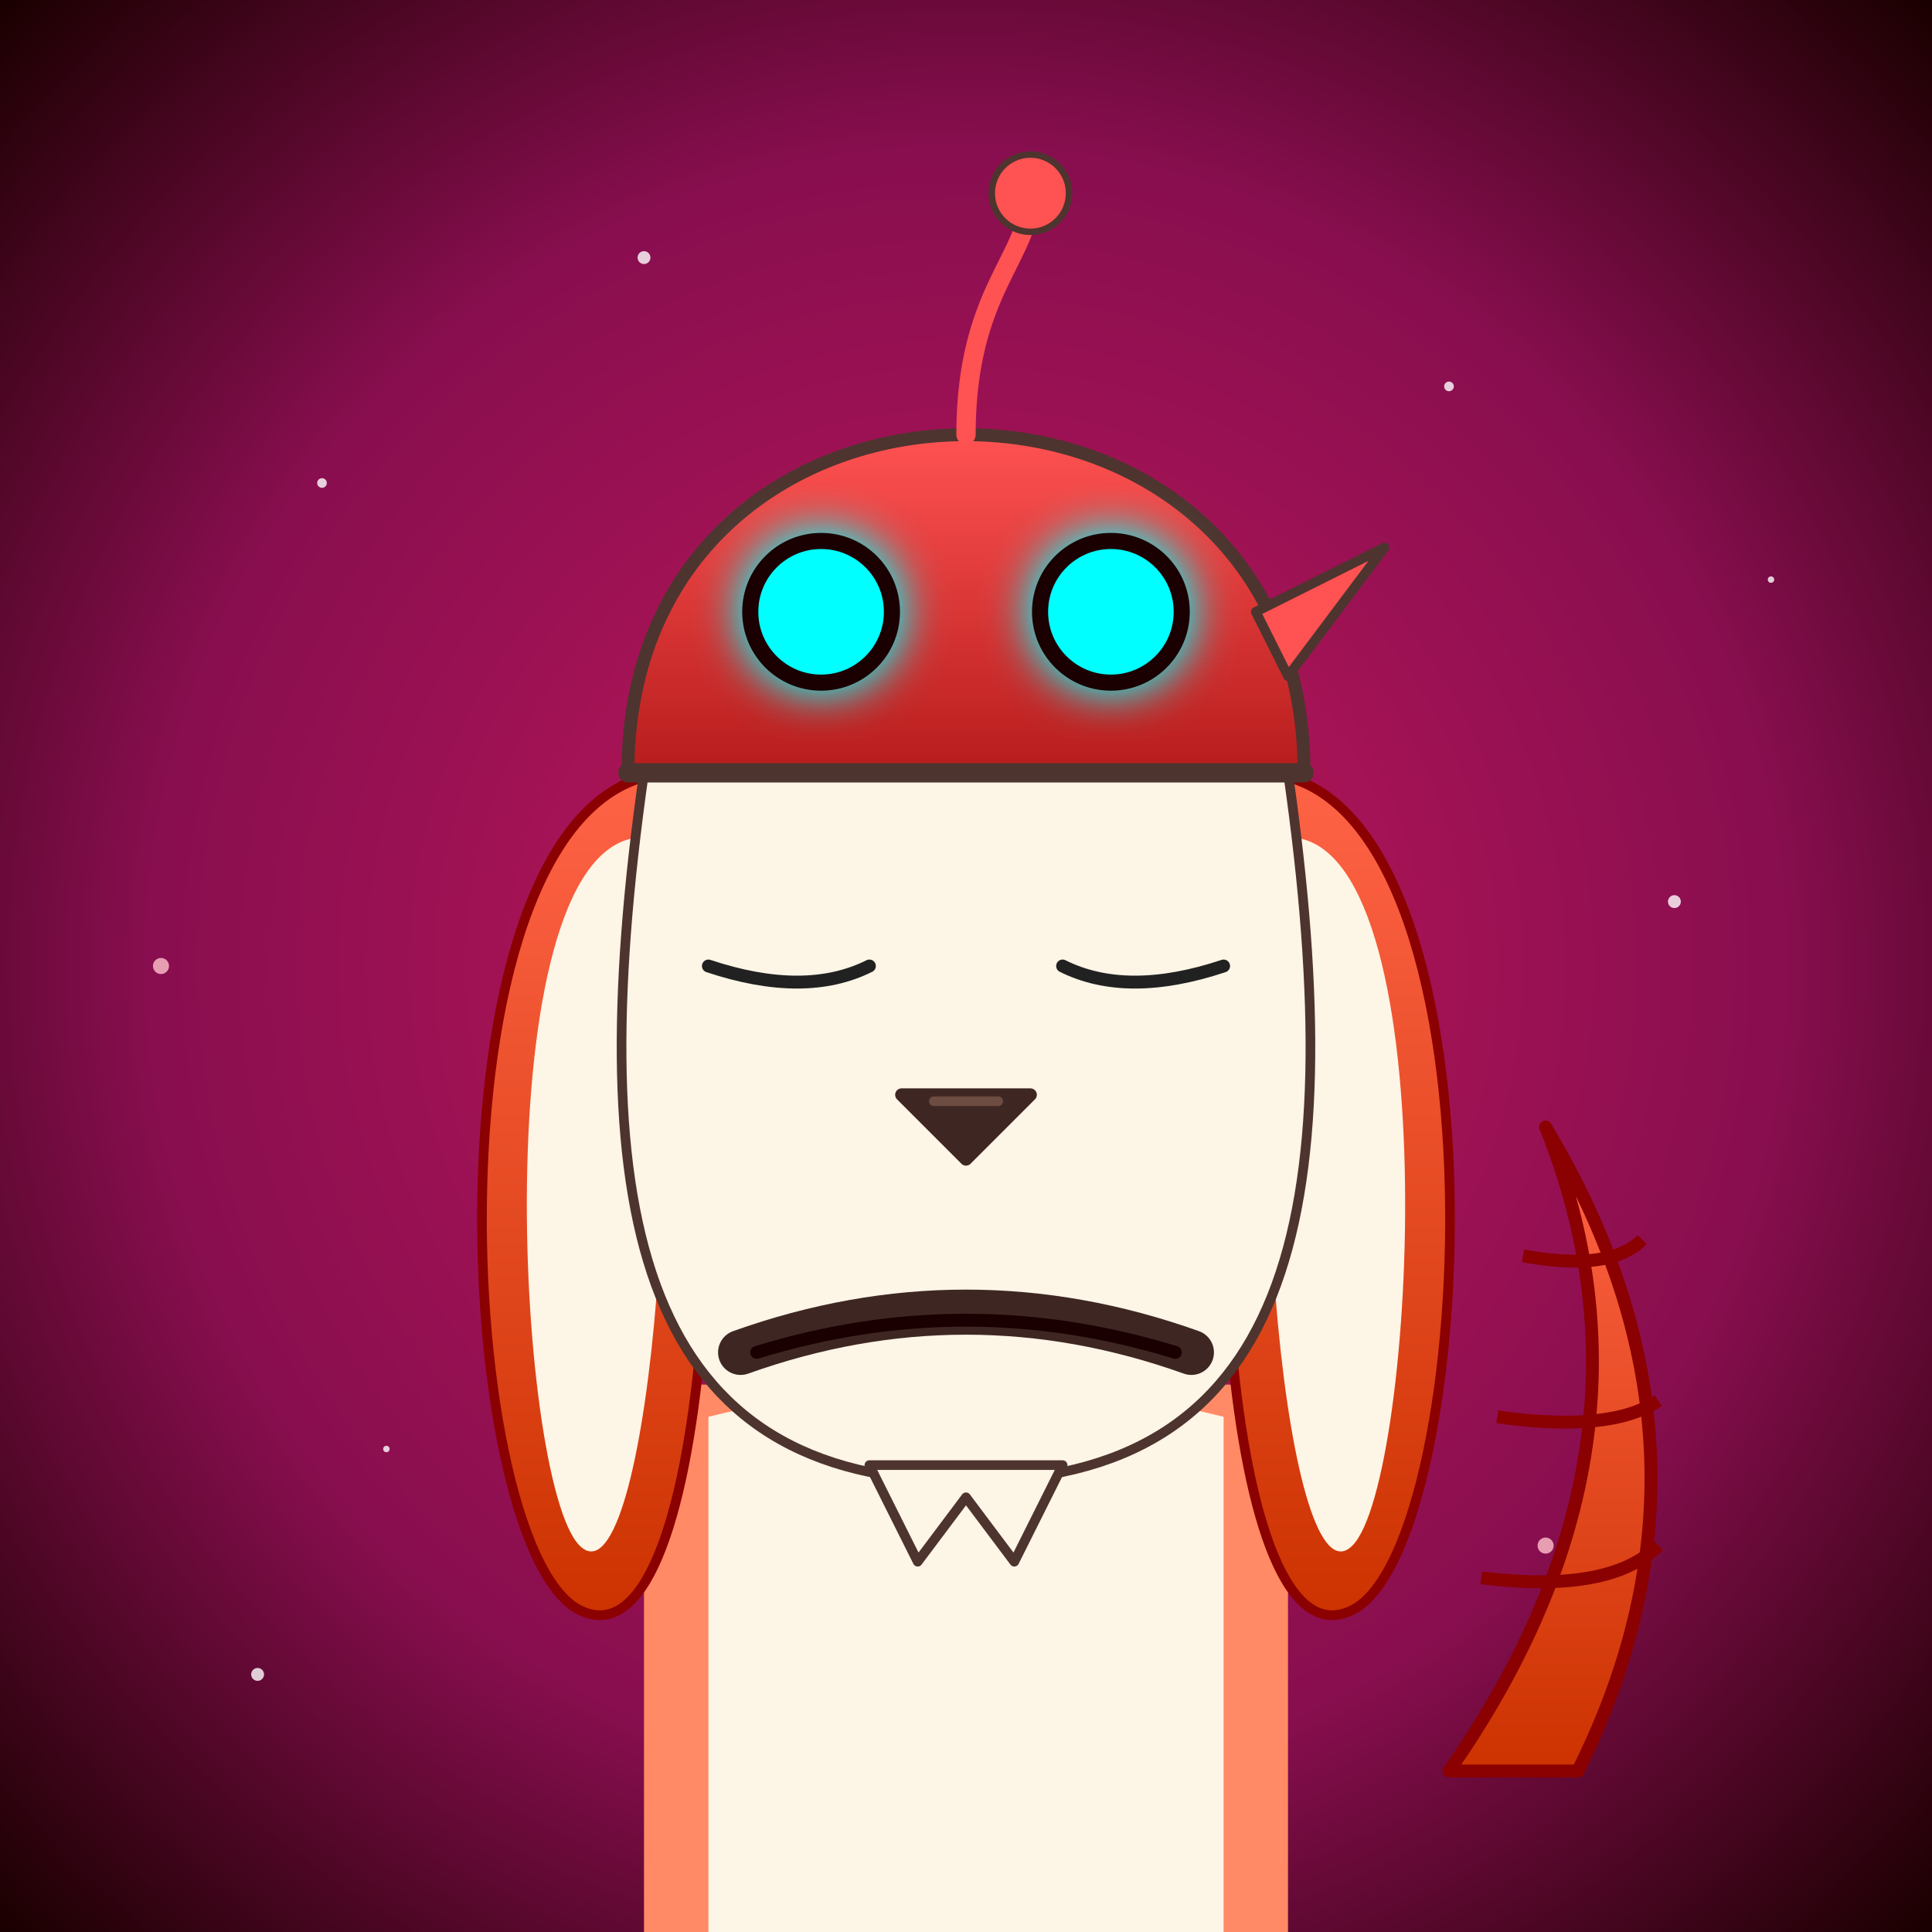
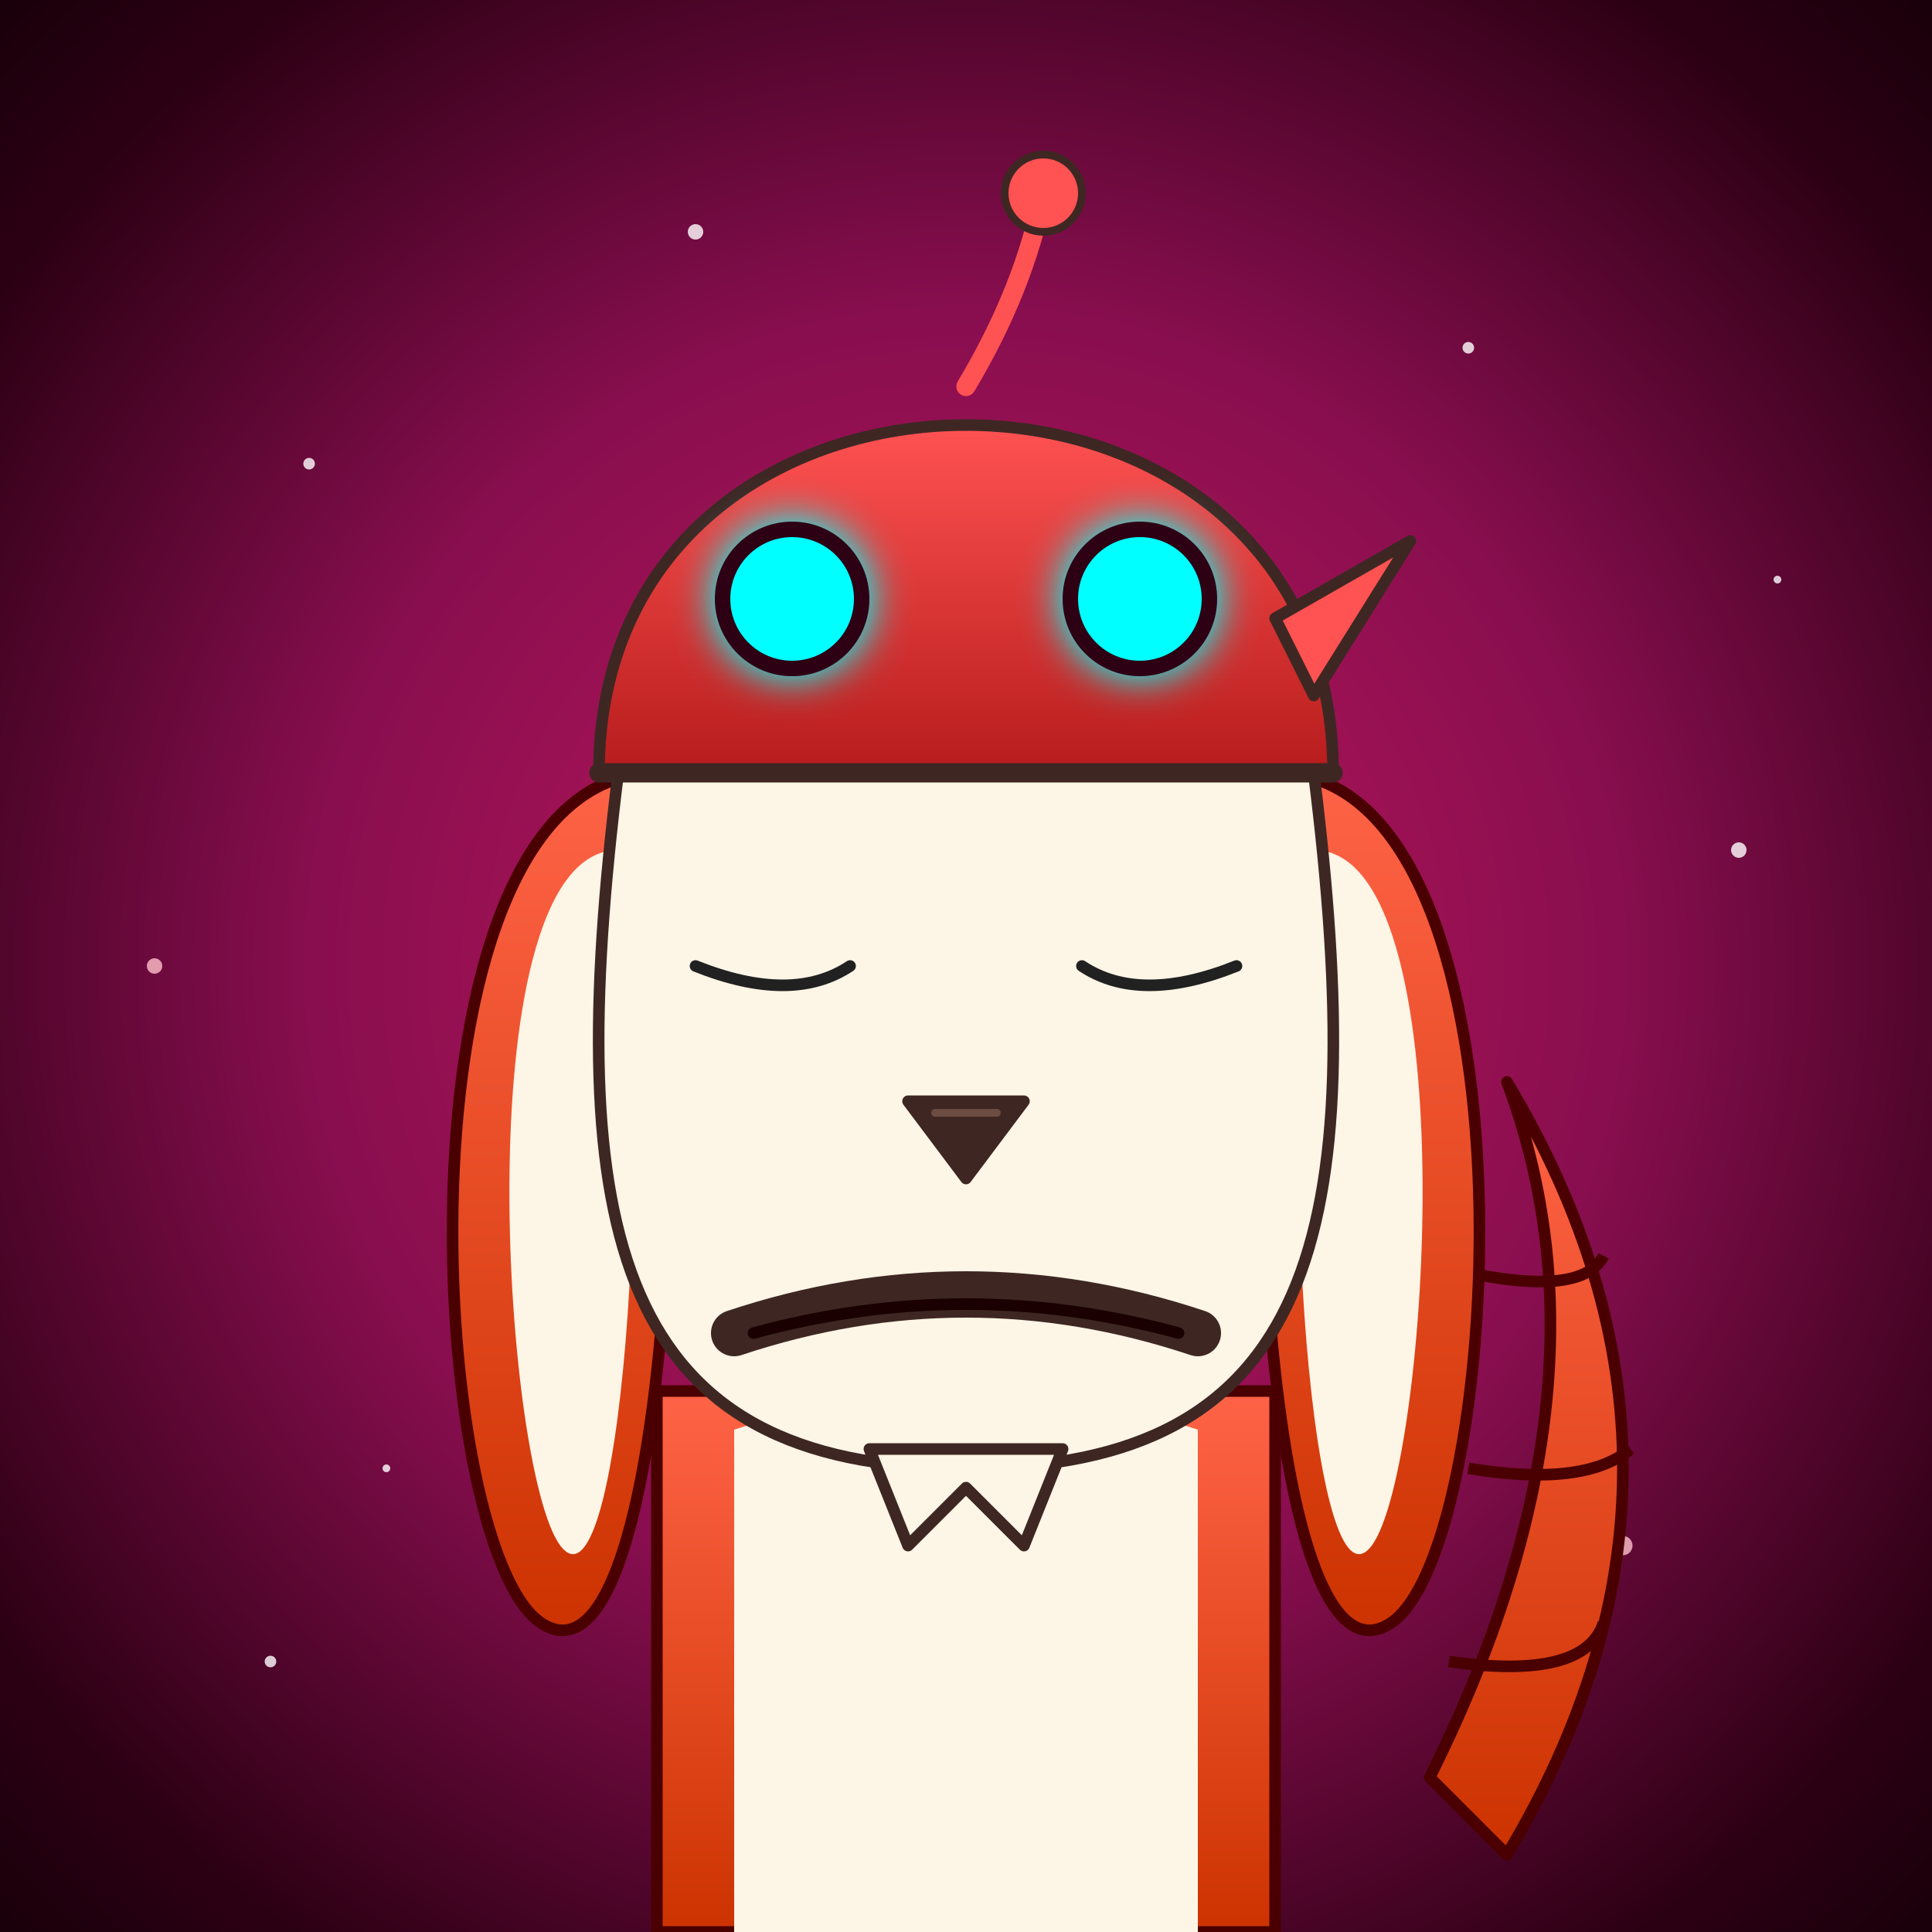
- <svg xmlns="http://www.w3.org/2000/svg" viewBox="0 0 600 600" width="100%" height="100%">
+ <svg xmlns="http://www.w3.org/2000/svg" viewBox="0 0 500 500" width="100%" height="100%">
  <defs>
-     <radialGradient id="spaceBg" cx="50%" cy="50%" r="70%">
+     <radialGradient id="spaceBg" cx="50%" cy="50%" r="75%">
      <stop offset="0%" stop-color="#C2185B" />
-       <stop offset="60%" stop-color="#880E4F" />
-       <stop offset="100%" stop-color="#1A0000" />
+       <stop offset="45%" stop-color="#880E4F" />
+       <stop offset="80%" stop-color="#2D0014" />
+       <stop offset="100%" stop-color="#0F0005" />
    </radialGradient>
    <linearGradient id="helmetGrad" x1="0%" y1="0%" x2="0%" y2="100%">
      <stop offset="0%" stop-color="#FF5252" />
      <stop offset="100%" stop-color="#B71C1C" />
    </linearGradient>
-     <linearGradient id="earOuter" x1="0%" y1="0%" x2="0%" y2="100%">
+     <linearGradient id="orangeFur" x1="0%" y1="0%" x2="0%" y2="100%">
      <stop offset="0%" stop-color="#FF6347" />
      <stop offset="100%" stop-color="#CC3300" />
    </linearGradient>
    <filter id="cyanGlow" x="-50%" y="-50%" width="200%" height="200%">
-       <feGaussianBlur stdDeviation="8" result="blur" />
+       <feGaussianBlur stdDeviation="6" result="blur" />
      <feMerge>
        <feMergeNode in="blur" />
        <feMergeNode in="blur" />
        <feMergeNode in="SourceGraphic" />
      </feMerge>
    </filter>
  </defs>
  <style>
-  /* Animationen */
+  /* CSS Animationen */
+  .breathe {
+  transform-origin: 250px 500px;
+  animation: breatheAnim 5s infinite ease-in-out;
+  }
 .cyber-eye {
-  transform-origin: center;
-  animation: pulse 3s infinite alternate;
+  animation: pulseGlow 2s infinite alternate ease-in-out;
+  }
+  .ear-left {
+  transform-origin: 170px 200px;
+  animation: twitchLeft 7s infinite ease-in-out;
+  }
+  .ear-right {
+  transform-origin: 330px 200px;
+  animation: twitchRight 6s infinite ease-in-out;
 }
 .antenna {
-  transform-origin: 300px 170px;
-  animation: sway 4s infinite ease-in-out;
+  transform-origin: 250px 100px;
+  animation: sway 3s infinite ease-in-out;
 }
-  .star {
-  animation: twinkle 5s infinite alternate;
+  .star1 { animation: twinkle 3s infinite alternate; }
+  .star2 { animation: twinkle 4s infinite alternate-reverse; }
+  .star3 { animation: twinkle 2s infinite alternate; }
+ 
+  @keyframes breatheAnim {
+  0%, 100% { transform: scaleY(1); }
+  50% { transform: scaleY(1.025); }
 }
-  .star-fast {
-  animation: twinkle 2s infinite alternate;
+  @keyframes pulseGlow {
+  0% { opacity: 0.8; filter: drop-shadow(0 0 8px #00FFFF); }
+  100% { opacity: 1; filter: drop-shadow(0 0 20px #00FFFF); }
 }
-  .breathing {
-  transform-origin: 300px 600px;
-  animation: breathe 6s infinite ease-in-out;
+  @keyframes twitchLeft {
+  0%, 90%, 100% { transform: rotate(0deg); }
+  93% { transform: rotate(4deg); }
+  96% { transform: rotate(-2deg); }
 }
- 
-  @keyframes pulse {
-  0% { opacity: 0.7; filter: drop-shadow(0 0 10px #00FFFF); }
-  100% { opacity: 1; filter: drop-shadow(0 0 25px #00FFFF); }
+  @keyframes twitchRight {
+  0%, 80%, 100% { transform: rotate(0deg); }
+  83% { transform: rotate(-5deg); }
+  86% { transform: rotate(2deg); }
 }
 @keyframes sway {
-  0%, 100% { transform: rotate(-3deg); }
-  50% { transform: rotate(5deg); }
+  0%, 100% { transform: rotate(-4deg); }
+  50% { transform: rotate(4deg); }
 }
 @keyframes twinkle {
 0% { opacity: 0.2; transform: scale(0.8); }
 100% { opacity: 1; transform: scale(1.2); }
 }
-  @keyframes breathe {
-  0%, 100% { transform: scaleY(1); }
-  50% { transform: scaleY(1.02); }
-  }
 </style>
-   <rect width="600" height="600" fill="url(#spaceBg)" />
-   <g fill="#FFFFFF" opacity="0.8">
-     <circle cx="100" cy="150" r="1.5" class="star" />
-     <circle cx="50" cy="300" r="2.5" class="star-fast" fill="#FFC0CB" />
-     <circle cx="120" cy="450" r="1" />
-     <circle cx="200" cy="80" r="2" class="star" />
-     <circle cx="450" cy="120" r="1.5" class="star-fast" />
-     <circle cx="520" cy="280" r="2" />
-     <circle cx="480" cy="480" r="2.5" class="star" fill="#FFC0CB" />
-     <circle cx="550" cy="180" r="1" />
-     <circle cx="80" cy="520" r="2" class="star-fast" />
+   <rect width="500" height="500" fill="url(#spaceBg)" />
+   <g fill="#FFF" opacity="0.8">
+     <circle cx="80" cy="120" r="1.5" class="star1" />
+     <circle cx="40" cy="250" r="2" class="star2" fill="#FFC0CB" />
+     <circle cx="100" cy="380" r="1" class="star3" />
+     <circle cx="180" cy="60" r="2" class="star1" />
+     <circle cx="380" cy="90" r="1.5" class="star3" />
+     <circle cx="450" cy="220" r="2" class="star2" />
+     <circle cx="420" cy="400" r="2.5" class="star1" fill="#FFC0CB" />
+     <circle cx="460" cy="150" r="1" />
+     <circle cx="70" cy="430" r="1.5" class="star3" />
  </g>
-   <g class="breathing">
-     <path d="M 450 550 Q 520 450 480 350 Q 540 450 490 550 Z" fill="url(#earOuter)" stroke="#8B0000" stroke-width="4" stroke-linejoin="round" />
-     <path d="M 473 390 Q 500 395 510 385" fill="none" stroke="#8B0000" stroke-width="4" />
-     <path d="M 465 440 Q 500 445 515 435" fill="none" stroke="#8B0000" stroke-width="4" />
-     <path d="M 460 490 Q 500 495 515 480" fill="none" stroke="#8B0000" stroke-width="4" />
-     <path d="M 200 430 L 200 600 L 400 600 L 400 430 Z" fill="#FF8A65" />
-     <path d="M 220 440 L 220 600 L 380 600 L 380 440 Q 300 420 220 440 Z" fill="#FDF5E6" />
-     <path d="M 210 240 C 130 240, 140 480, 180 500 C 220 520, 230 350, 210 240 Z" fill="url(#earOuter)" stroke="#8B0000" stroke-width="3" />
-     <path d="M 200 260 C 150 260, 160 460, 180 480 C 200 500, 215 350, 200 260 Z" fill="#FDF5E6" />
-     <path d="M 390 240 C 470 240, 460 480, 420 500 C 380 520, 370 350, 390 240 Z" fill="url(#earOuter)" stroke="#8B0000" stroke-width="3" />
-     <path d="M 400 260 C 450 260, 440 460, 420 480 C 400 500, 385 350, 400 260 Z" fill="#FDF5E6" />
-     <path d="M 200 240 C 180 380, 200 460, 300 460 C 400 460, 420 380, 400 240 Z" fill="#FDF5E6" stroke="#4E342E" stroke-width="3" />
-     <path d="M 270 455 L 285 485 L 300 465 L 315 485 L 330 455 Z" fill="#FDF5E6" stroke="#4E342E" stroke-width="3" stroke-linejoin="round" />
-     <path d="M 195 240 C 195 100, 405 100, 405 240 Z" fill="url(#helmetGrad)" stroke="#4E342E" stroke-width="4" />
-     <line x1="195" y1="240" x2="405" y2="240" stroke="#4E342E" stroke-width="6" stroke-linecap="round" />
-     <path d="M 390 190 L 430 170 L 400 210 Z" fill="#FF5252" stroke="#4E342E" stroke-width="3" stroke-linejoin="round" />
+   <g class="breathe">
+     <g>
+       <path d="M 370 460 Q 420 360 390 280 Q 450 380 390 480 Z" fill="url(#orangeFur)" stroke="#4A0000" stroke-width="3" stroke-linejoin="round" />
+       <path d="M 383 330 Q 410 335 415 325" fill="none" stroke="#4A0000" stroke-width="3" />
+       <path d="M 380 380 Q 410 385 422 375" fill="none" stroke="#4A0000" stroke-width="3" />
+       <path d="M 375 430 Q 410 435 415 420" fill="none" stroke="#4A0000" stroke-width="3" />
+     </g>
+     <path d="M 170 360 L 170 500 L 330 500 L 330 360 Z" fill="url(#orangeFur)" stroke="#4A0000" stroke-width="3" />
+     <path d="M 190 370 L 190 500 L 310 500 L 310 370 Q 250 350 190 370 Z" fill="#FDF5E6" />
+     <g class="ear-left">
+       <path d="M 170 200 C 100 200, 110 400, 140 420 C 170 440, 180 300, 170 200 Z" fill="url(#orangeFur)" stroke="#4A0000" stroke-width="3" />
+       <path d="M 160 220 C 120 220, 130 380, 145 400 C 160 420, 170 300, 160 220 Z" fill="#FDF5E6" />
+     </g>
+     <g class="ear-right">
+       <path d="M 330 200 C 400 200, 390 400, 360 420 C 330 440, 320 300, 330 200 Z" fill="url(#orangeFur)" stroke="#4A0000" stroke-width="3" />
+       <path d="M 340 220 C 380 220, 370 380, 355 400 C 340 420, 330 300, 340 220 Z" fill="#FDF5E6" />
+     </g>
+     <path d="M 160 200 C 145 320, 160 380, 250 380 C 340 380, 355 320, 340 200 Z" fill="#FDF5E6" stroke="#3E2723" stroke-width="3" />
+     <path d="M 225 375 L 235 400 L 250 385 L 265 400 L 275 375 Z" fill="#FDF5E6" stroke="#3E2723" stroke-width="3" stroke-linejoin="round" />
+     <path d="M 155 200 C 155 80, 345 80, 345 200 Z" fill="url(#helmetGrad)" stroke="#3E2723" stroke-width="3" />
+     <line x1="155" y1="200" x2="345" y2="200" stroke="#3E2723" stroke-width="5" stroke-linecap="round" />
+     <path d="M 330 160 L 365 140 L 340 180 Z" fill="#FF5252" stroke="#3E2723" stroke-width="3" stroke-linejoin="round" />
    <g class="antenna">
-       <path d="M 300 135 C 300 90, 320 80, 320 60" fill="none" stroke="#FF5252" stroke-width="6" stroke-linecap="round" />
-       <circle cx="320" cy="60" r="12" fill="#FF5252" stroke="#4E342E" stroke-width="2" />
+       <path d="M 250 100 Q 265 75 270 50" fill="none" stroke="#FF5252" stroke-width="5" stroke-linecap="round" />
+       <circle cx="270" cy="50" r="10" fill="#FF5252" stroke="#3E2723" stroke-width="2" />
    </g>
-     <path d="M 220 300 Q 250 310 270 300" fill="none" stroke="#212121" stroke-width="4" stroke-linecap="round" />
-     <path d="M 330 300 Q 350 310 380 300" fill="none" stroke="#212121" stroke-width="4" stroke-linecap="round" />
-     <path d="M 280 340 L 320 340 L 300 360 Z" fill="#3E2723" stroke="#3E2723" stroke-width="4" stroke-linejoin="round" />
-     <path d="M 290 342 L 310 342" stroke="#6D4C41" stroke-width="3" stroke-linecap="round" />
-     <path d="M 230 420 Q 300 395 370 420" fill="none" stroke="#3E2723" stroke-width="14" stroke-linecap="round" />
-     <path d="M 235 420 Q 300 400 365 420" fill="none" stroke="#1A0000" stroke-width="4" stroke-linecap="round" />
-     <g transform="translate(255, 190)">
-       <circle cx="0" cy="0" r="22" fill="#00FFFF" filter="url(#cyanGlow)" class="cyber-eye" />
-       <circle cx="0" cy="0" r="22" fill="none" stroke="#1A0000" stroke-width="5" />
+     <path d="M 180 250 Q 205 260 220 250" fill="none" stroke="#212121" stroke-width="3" stroke-linecap="round" />
+     <path d="M 280 250 Q 295 260 320 250" fill="none" stroke="#212121" stroke-width="3" stroke-linecap="round" />
+     <path d="M 235 285 L 265 285 L 250 305 Z" fill="#3E2723" stroke="#3E2723" stroke-width="3" stroke-linejoin="round" />
+     <line x1="242" y1="288" x2="258" y2="288" stroke="#6D4C41" stroke-width="2" stroke-linecap="round" />
+     <path d="M 190 345 Q 250 325 310 345" fill="none" stroke="#3E2723" stroke-width="12" stroke-linecap="round" />
+     <path d="M 195 345 Q 250 330 305 345" fill="none" stroke="#1A0000" stroke-width="3" stroke-linecap="round" />
+     <g transform="translate(205, 155)">
+       <circle cx="0" cy="0" r="18" fill="#00FFFF" filter="url(#cyanGlow)" class="cyber-eye" />
+       <circle cx="0" cy="0" r="18" fill="none" stroke="#2D0014" stroke-width="4" />
    </g>
-     <g transform="translate(345, 190)">
-       <circle cx="0" cy="0" r="22" fill="#00FFFF" filter="url(#cyanGlow)" class="cyber-eye" />
-       <circle cx="0" cy="0" r="22" fill="none" stroke="#1A0000" stroke-width="5" />
+     <g transform="translate(295, 155)">
+       <circle cx="0" cy="0" r="18" fill="#00FFFF" filter="url(#cyanGlow)" class="cyber-eye" />
+       <circle cx="0" cy="0" r="18" fill="none" stroke="#2D0014" stroke-width="4" />
    </g>
  </g>
</svg>
